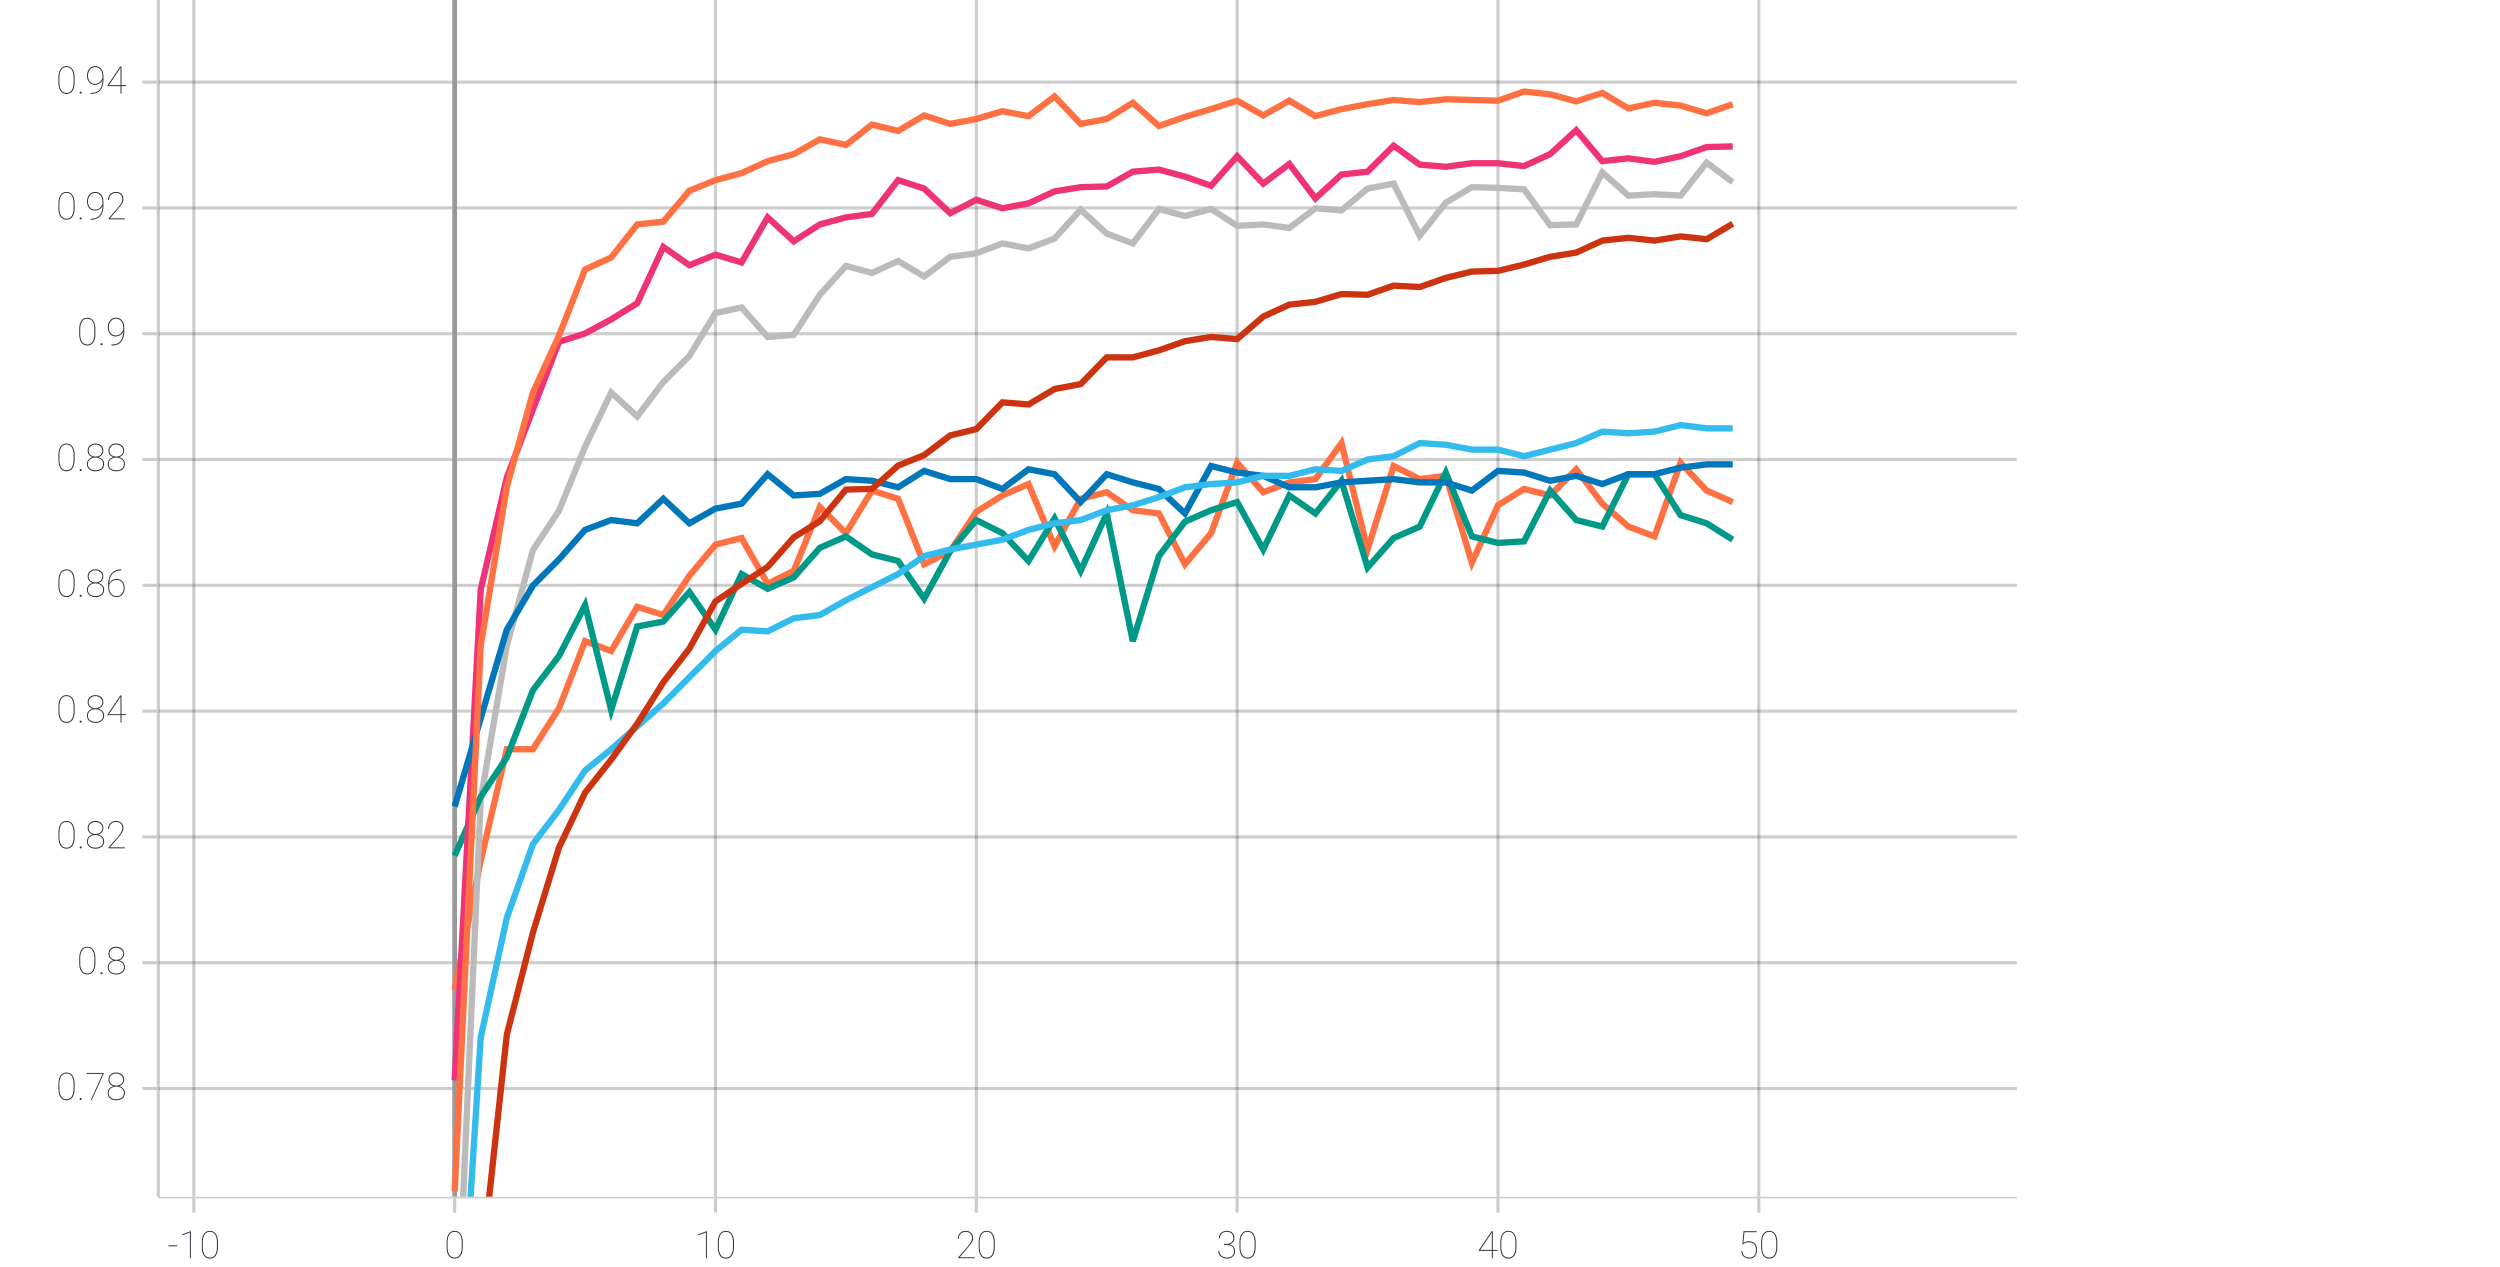
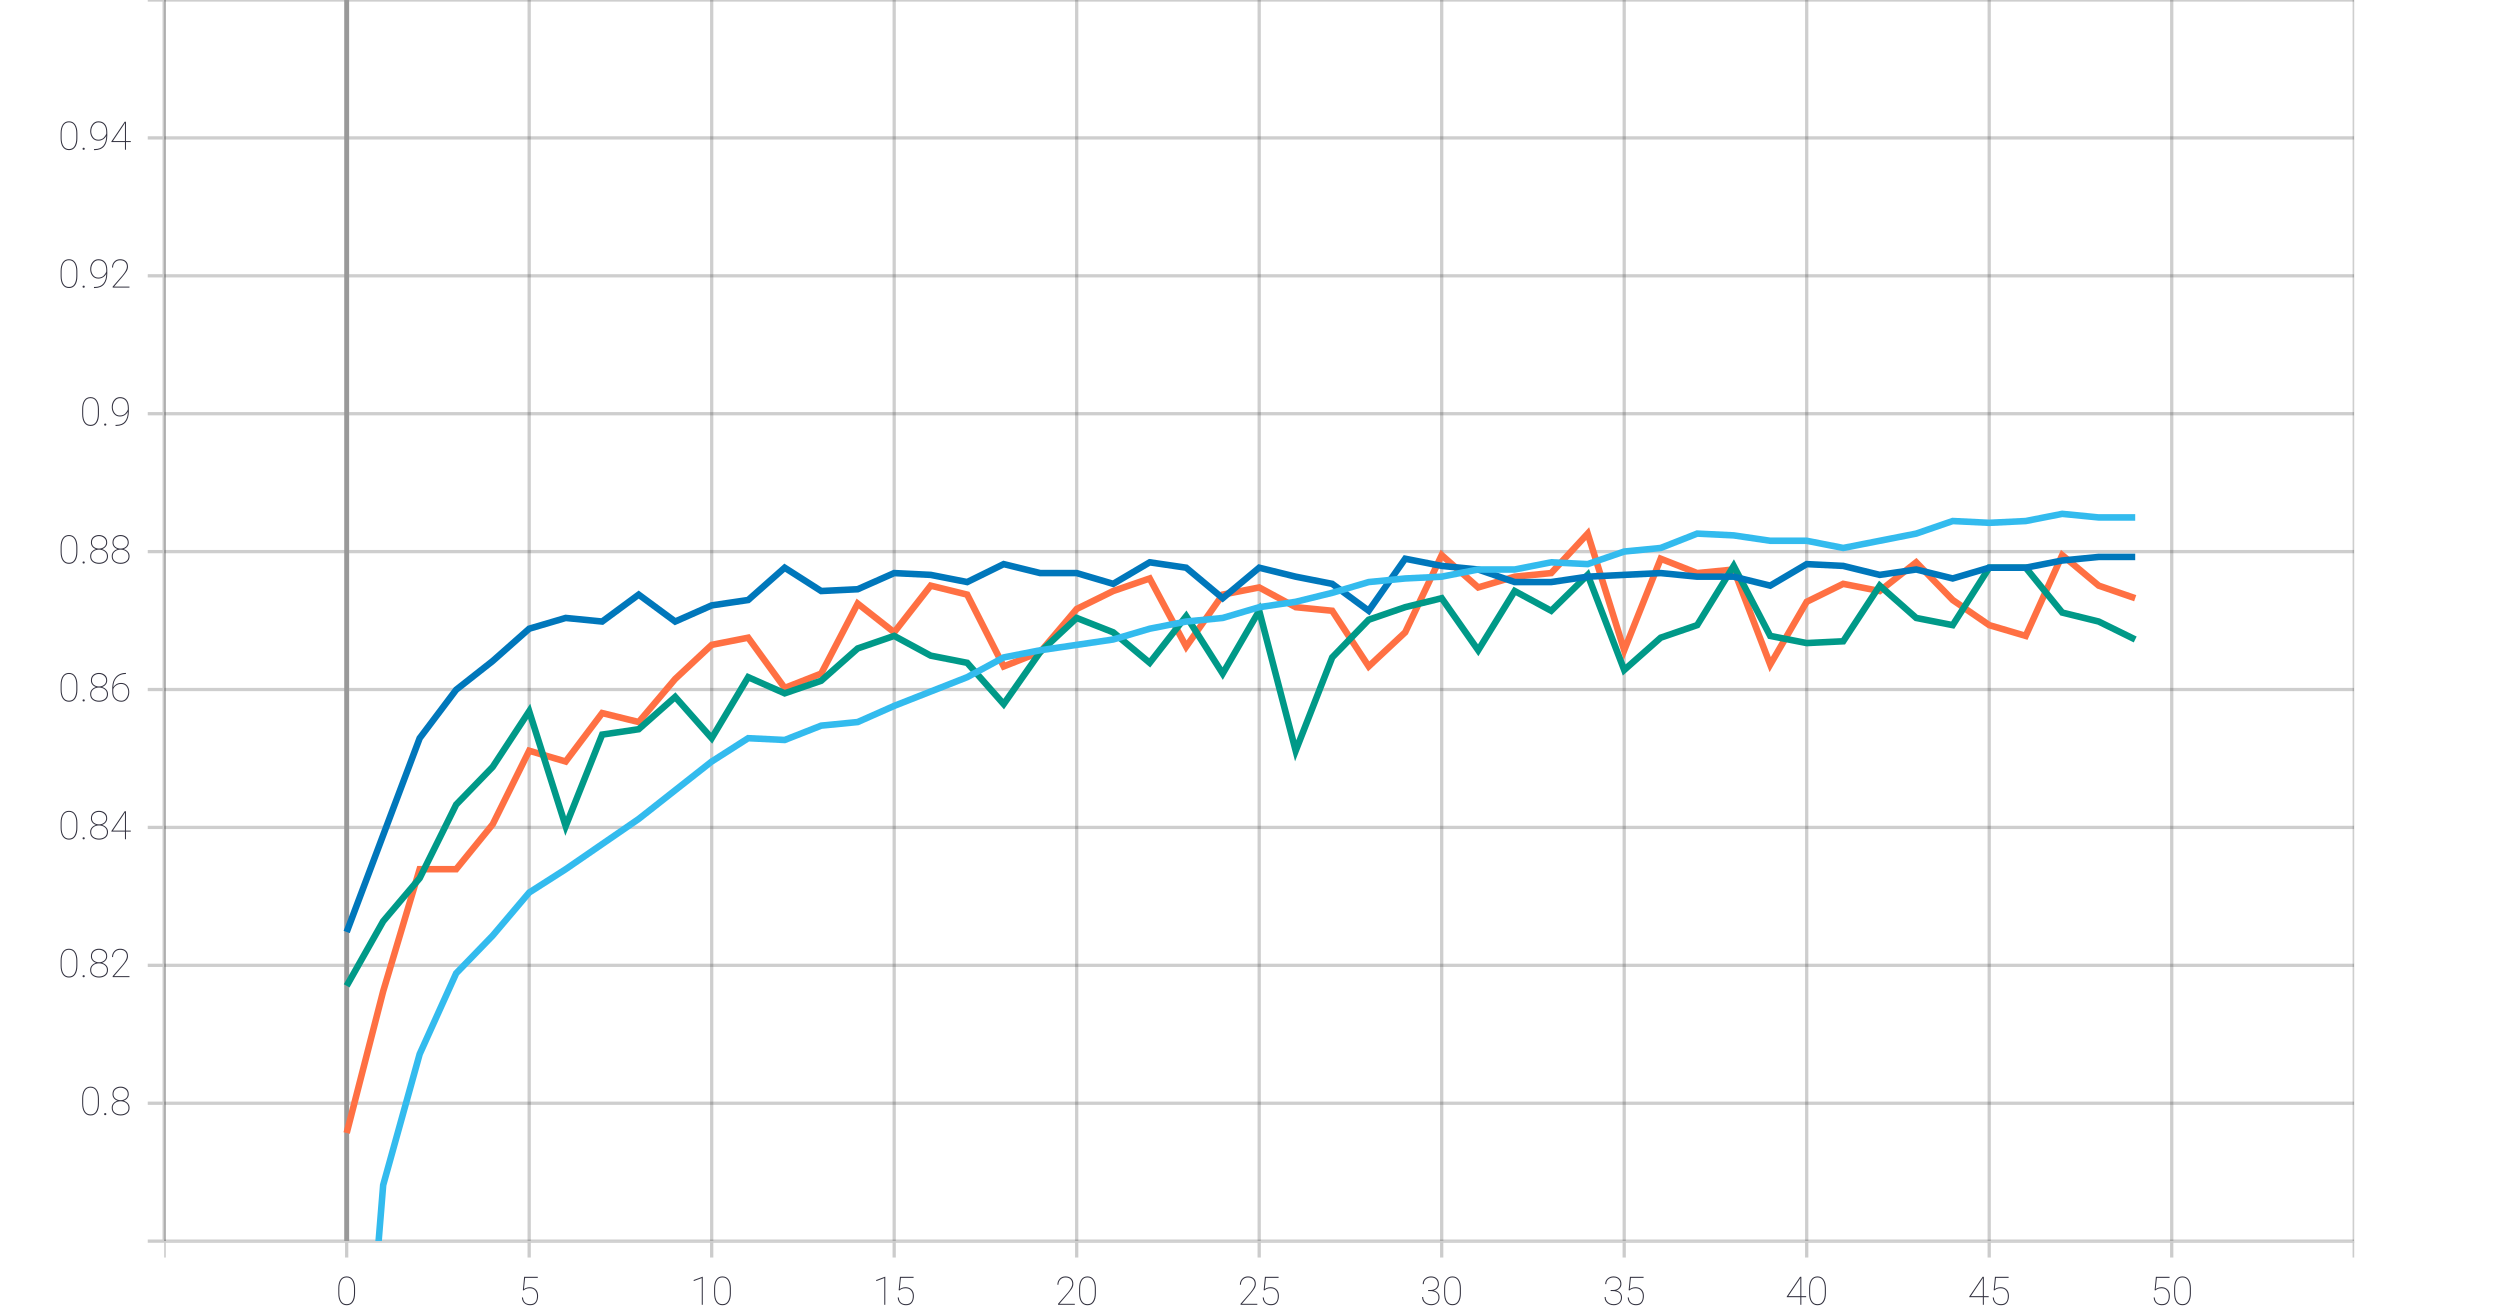
- <svg xmlns="http://www.w3.org/2000/svg" viewBox="0 0 789.6 400">
+ <svg xmlns="http://www.w3.org/2000/svg" viewBox="0 0 761.4 400">
  <g>
    <g>
      <g>
        <g>
          <g>
-             <line x1="50" y1="343.8" x2="45" y2="343.8" style="visibility: inherit;" fill="rgb(0, 0, 0)" stroke="rgb(204, 204, 204)" stroke-width="1px" />
-             <line x1="50" y1="304.067" x2="45" y2="304.067" style="visibility: inherit;" fill="rgb(0, 0, 0)" stroke="rgb(204, 204, 204)" stroke-width="1px" />
-             <line x1="50" y1="264.335" x2="45" y2="264.335" style="visibility: inherit;" fill="rgb(0, 0, 0)" stroke="rgb(204, 204, 204)" stroke-width="1px" />
-             <line x1="50" y1="224.603" x2="45" y2="224.603" style="visibility: inherit;" fill="rgb(0, 0, 0)" stroke="rgb(204, 204, 204)" stroke-width="1px" />
-             <line x1="50" y1="184.87" x2="45" y2="184.87" style="visibility: inherit;" fill="rgb(0, 0, 0)" stroke="rgb(204, 204, 204)" stroke-width="1px" />
-             <line x1="50" y1="145.138" x2="45" y2="145.138" style="visibility: inherit;" fill="rgb(0, 0, 0)" stroke="rgb(204, 204, 204)" stroke-width="1px" />
-             <line x1="50" y1="105.405" x2="45" y2="105.405" style="visibility: inherit;" fill="rgb(0, 0, 0)" stroke="rgb(204, 204, 204)" stroke-width="1px" />
-             <line x1="50" y1="65.673" x2="45" y2="65.673" style="visibility: inherit;" fill="rgb(0, 0, 0)" stroke="rgb(204, 204, 204)" stroke-width="1px" />
-             <line x1="50" y1="25.941" x2="45" y2="25.941" style="visibility: inherit;" fill="rgb(0, 0, 0)" stroke="rgb(204, 204, 204)" stroke-width="1px" />
+             <line x1="50" y1="378" x2="45" y2="378" style="visibility: inherit;" fill="rgb(0, 0, 0)" stroke="rgb(204, 204, 204)" stroke-width="1px" />
+             <line x1="50" y1="336" x2="45" y2="336" style="visibility: inherit;" fill="rgb(0, 0, 0)" stroke="rgb(204, 204, 204)" stroke-width="1px" />
+             <line x1="50" y1="294" x2="45" y2="294" style="visibility: inherit;" fill="rgb(0, 0, 0)" stroke="rgb(204, 204, 204)" stroke-width="1px" />
+             <line x1="50" y1="252" x2="45" y2="252" style="visibility: inherit;" fill="rgb(0, 0, 0)" stroke="rgb(204, 204, 204)" stroke-width="1px" />
+             <line x1="50" y1="210" x2="45" y2="210" style="visibility: inherit;" fill="rgb(0, 0, 0)" stroke="rgb(204, 204, 204)" stroke-width="1px" />
+             <line x1="50" y1="168" x2="45" y2="168" style="visibility: inherit;" fill="rgb(0, 0, 0)" stroke="rgb(204, 204, 204)" stroke-width="1px" />
+             <line x1="50" y1="126" x2="45" y2="126" style="visibility: inherit;" fill="rgb(0, 0, 0)" stroke="rgb(204, 204, 204)" stroke-width="1px" />
+             <line x1="50" y1="84" x2="45" y2="84" style="visibility: inherit;" fill="rgb(0, 0, 0)" stroke="rgb(204, 204, 204)" stroke-width="1px" />
+             <line x1="50" y1="42" x2="45" y2="42" style="visibility: inherit;" fill="rgb(0, 0, 0)" stroke="rgb(204, 204, 204)" stroke-width="1px" />
+             <line x1="50" y1="0" x2="45" y2="0" style="visibility: inherit;" fill="rgb(0, 0, 0)" stroke="rgb(204, 204, 204)" stroke-width="1px" />
          </g>
          <g transform="translate(40, 0)">
-             <text x="0" y="343.8" dx="0em" dy="0.3em" style="text-anchor: end; visibility: inherit; font-family: Roboto, sans-serif; font-size: 12px; font-weight: 200;" fill="rgb(50, 49, 63)" stroke="none" stroke-width="1px">0.78</text>
-             <text x="0" y="304.067" dx="0em" dy="0.3em" style="text-anchor: end; visibility: inherit; font-family: Roboto, sans-serif; font-size: 12px; font-weight: 200;" fill="rgb(50, 49, 63)" stroke="none" stroke-width="1px">0.8</text>
-             <text x="0" y="264.335" dx="0em" dy="0.3em" style="text-anchor: end; visibility: inherit; font-family: Roboto, sans-serif; font-size: 12px; font-weight: 200;" fill="rgb(50, 49, 63)" stroke="none" stroke-width="1px">0.82</text>
-             <text x="0" y="224.603" dx="0em" dy="0.3em" style="text-anchor: end; visibility: inherit; font-family: Roboto, sans-serif; font-size: 12px; font-weight: 200;" fill="rgb(50, 49, 63)" stroke="none" stroke-width="1px">0.84</text>
-             <text x="0" y="184.87" dx="0em" dy="0.3em" style="text-anchor: end; visibility: inherit; font-family: Roboto, sans-serif; font-size: 12px; font-weight: 200;" fill="rgb(50, 49, 63)" stroke="none" stroke-width="1px">0.86</text>
-             <text x="0" y="145.138" dx="0em" dy="0.3em" style="text-anchor: end; visibility: inherit; font-family: Roboto, sans-serif; font-size: 12px; font-weight: 200;" fill="rgb(50, 49, 63)" stroke="none" stroke-width="1px">0.88</text>
-             <text x="0" y="105.405" dx="0em" dy="0.3em" style="text-anchor: end; visibility: inherit; font-family: Roboto, sans-serif; font-size: 12px; font-weight: 200;" fill="rgb(50, 49, 63)" stroke="none" stroke-width="1px">0.9</text>
-             <text x="0" y="65.673" dx="0em" dy="0.3em" style="text-anchor: end; visibility: inherit; font-family: Roboto, sans-serif; font-size: 12px; font-weight: 200;" fill="rgb(50, 49, 63)" stroke="none" stroke-width="1px">0.92</text>
-             <text x="0" y="25.941" dx="0em" dy="0.3em" style="text-anchor: end; visibility: inherit; font-family: Roboto, sans-serif; font-size: 12px; font-weight: 200;" fill="rgb(50, 49, 63)" stroke="none" stroke-width="1px">0.94</text>
+             <text x="0" y="378" dx="0em" dy="0.3em" style="text-anchor: end; visibility: hidden; font-family: Roboto, sans-serif; font-size: 12px; font-weight: 200;" fill="rgb(50, 49, 63)" stroke="none" stroke-width="1px">0.78</text>
+             <text x="0" y="336" dx="0em" dy="0.3em" style="text-anchor: end; visibility: inherit; font-family: Roboto, sans-serif; font-size: 12px; font-weight: 200;" fill="rgb(50, 49, 63)" stroke="none" stroke-width="1px">0.8</text>
+             <text x="0" y="294" dx="0em" dy="0.3em" style="text-anchor: end; visibility: inherit; font-family: Roboto, sans-serif; font-size: 12px; font-weight: 200;" fill="rgb(50, 49, 63)" stroke="none" stroke-width="1px">0.82</text>
+             <text x="0" y="252" dx="0em" dy="0.3em" style="text-anchor: end; visibility: inherit; font-family: Roboto, sans-serif; font-size: 12px; font-weight: 200;" fill="rgb(50, 49, 63)" stroke="none" stroke-width="1px">0.84</text>
+             <text x="0" y="210" dx="0em" dy="0.3em" style="text-anchor: end; visibility: inherit; font-family: Roboto, sans-serif; font-size: 12px; font-weight: 200;" fill="rgb(50, 49, 63)" stroke="none" stroke-width="1px">0.86</text>
+             <text x="0" y="168" dx="0em" dy="0.3em" style="text-anchor: end; visibility: inherit; font-family: Roboto, sans-serif; font-size: 12px; font-weight: 200;" fill="rgb(50, 49, 63)" stroke="none" stroke-width="1px">0.88</text>
+             <text x="0" y="126" dx="0em" dy="0.3em" style="text-anchor: end; visibility: inherit; font-family: Roboto, sans-serif; font-size: 12px; font-weight: 200;" fill="rgb(50, 49, 63)" stroke="none" stroke-width="1px">0.9</text>
+             <text x="0" y="84" dx="0em" dy="0.3em" style="text-anchor: end; visibility: inherit; font-family: Roboto, sans-serif; font-size: 12px; font-weight: 200;" fill="rgb(50, 49, 63)" stroke="none" stroke-width="1px">0.92</text>
+             <text x="0" y="42" dx="0em" dy="0.3em" style="text-anchor: end; visibility: inherit; font-family: Roboto, sans-serif; font-size: 12px; font-weight: 200;" fill="rgb(50, 49, 63)" stroke="none" stroke-width="1px">0.94</text>
+             <text x="0" y="0" dx="0em" dy="0.3em" style="text-anchor: end; visibility: hidden; font-family: Roboto, sans-serif; font-size: 12px; font-weight: 200;" fill="rgb(50, 49, 63)" stroke="none" stroke-width="1px">0.96</text>
          </g>
          <line x1="50" y1="0" x2="50" y2="378" fill="rgb(0, 0, 0)" stroke="rgb(204, 204, 204)" stroke-width="1px" />
        </g>
      </g>
      <g transform="translate(50, 0)" clip-path="url(#clip_0)">
        <clipPath id="clip_0">
-           <rect width="587" height="378" />
+           <rect width="667" height="378" />
        </clipPath>
        <g>
          <g>
            <g>
-               <line x1="11.221" y1="0" x2="11.221" y2="378" fill="rgb(0, 0, 0)" stroke="rgb(60, 60, 60)" stroke-width="1px" opacity="0.25" />
-               <line x1="93.601" y1="0" x2="93.601" y2="378" fill="rgb(0, 0, 0)" stroke="rgb(60, 60, 60)" stroke-width="1px" opacity="0.25" />
-               <line x1="175.981" y1="0" x2="175.981" y2="378" fill="rgb(0, 0, 0)" stroke="rgb(60, 60, 60)" stroke-width="1px" opacity="0.25" />
-               <line x1="258.361" y1="0" x2="258.361" y2="378" fill="rgb(0, 0, 0)" stroke="rgb(60, 60, 60)" stroke-width="1px" opacity="0.25" />
-               <line x1="340.741" y1="0" x2="340.741" y2="378" fill="rgb(0, 0, 0)" stroke="rgb(60, 60, 60)" stroke-width="1px" opacity="0.25" />
-               <line x1="423.12" y1="0" x2="423.12" y2="378" fill="rgb(0, 0, 0)" stroke="rgb(60, 60, 60)" stroke-width="1px" opacity="0.25" />
-               <line x1="505.5" y1="0" x2="505.5" y2="378" fill="rgb(0, 0, 0)" stroke="rgb(60, 60, 60)" stroke-width="1px" opacity="0.25" />
+               <line x1="0" y1="0" x2="0" y2="378" fill="rgb(0, 0, 0)" stroke="rgb(60, 60, 60)" stroke-width="1px" opacity="0.25" />
+               <line x1="55.583" y1="0" x2="55.583" y2="378" fill="rgb(0, 0, 0)" stroke="rgb(60, 60, 60)" stroke-width="1px" opacity="0.25" />
+               <line x1="111.167" y1="0" x2="111.167" y2="378" fill="rgb(0, 0, 0)" stroke="rgb(60, 60, 60)" stroke-width="1px" opacity="0.25" />
+               <line x1="166.75" y1="0" x2="166.75" y2="378" fill="rgb(0, 0, 0)" stroke="rgb(60, 60, 60)" stroke-width="1px" opacity="0.25" />
+               <line x1="222.333" y1="0" x2="222.333" y2="378" fill="rgb(0, 0, 0)" stroke="rgb(60, 60, 60)" stroke-width="1px" opacity="0.25" />
+               <line x1="277.917" y1="0" x2="277.917" y2="378" fill="rgb(0, 0, 0)" stroke="rgb(60, 60, 60)" stroke-width="1px" opacity="0.25" />
+               <line x1="333.5" y1="0" x2="333.5" y2="378" fill="rgb(0, 0, 0)" stroke="rgb(60, 60, 60)" stroke-width="1px" opacity="0.25" />
+               <line x1="389.083" y1="0" x2="389.083" y2="378" fill="rgb(0, 0, 0)" stroke="rgb(60, 60, 60)" stroke-width="1px" opacity="0.25" />
+               <line x1="444.667" y1="0" x2="444.667" y2="378" fill="rgb(0, 0, 0)" stroke="rgb(60, 60, 60)" stroke-width="1px" opacity="0.25" />
+               <line x1="500.25" y1="0" x2="500.25" y2="378" fill="rgb(0, 0, 0)" stroke="rgb(60, 60, 60)" stroke-width="1px" opacity="0.25" />
+               <line x1="555.833" y1="0" x2="555.833" y2="378" fill="rgb(0, 0, 0)" stroke="rgb(60, 60, 60)" stroke-width="1px" opacity="0.25" />
+               <line x1="611.417" y1="0" x2="611.417" y2="378" fill="rgb(0, 0, 0)" stroke="rgb(60, 60, 60)" stroke-width="1px" opacity="0.25" />
+               <line x1="667" y1="0" x2="667" y2="378" fill="rgb(0, 0, 0)" stroke="rgb(60, 60, 60)" stroke-width="1px" opacity="0.25" />
            </g>
            <g>
-               <line x1="0" y1="343.8" x2="587.8" y2="343.8" fill="rgb(0, 0, 0)" stroke="rgb(60, 60, 60)" stroke-width="1px" opacity="0.25" />
-               <line x1="0" y1="304.067" x2="587.8" y2="304.067" fill="rgb(0, 0, 0)" stroke="rgb(60, 60, 60)" stroke-width="1px" opacity="0.25" />
-               <line x1="0" y1="264.335" x2="587.8" y2="264.335" fill="rgb(0, 0, 0)" stroke="rgb(60, 60, 60)" stroke-width="1px" opacity="0.25" />
-               <line x1="0" y1="224.603" x2="587.8" y2="224.603" fill="rgb(0, 0, 0)" stroke="rgb(60, 60, 60)" stroke-width="1px" opacity="0.25" />
-               <line x1="0" y1="184.87" x2="587.8" y2="184.87" fill="rgb(0, 0, 0)" stroke="rgb(60, 60, 60)" stroke-width="1px" opacity="0.25" />
-               <line x1="0" y1="145.138" x2="587.8" y2="145.138" fill="rgb(0, 0, 0)" stroke="rgb(60, 60, 60)" stroke-width="1px" opacity="0.25" />
-               <line x1="0" y1="105.405" x2="587.8" y2="105.405" fill="rgb(0, 0, 0)" stroke="rgb(60, 60, 60)" stroke-width="1px" opacity="0.25" />
-               <line x1="0" y1="65.673" x2="587.8" y2="65.673" fill="rgb(0, 0, 0)" stroke="rgb(60, 60, 60)" stroke-width="1px" opacity="0.25" />
-               <line x1="0" y1="25.941" x2="587.8" y2="25.941" fill="rgb(0, 0, 0)" stroke="rgb(60, 60, 60)" stroke-width="1px" opacity="0.25" />
+               <line x1="0" y1="378" x2="667" y2="378" fill="rgb(0, 0, 0)" stroke="rgb(60, 60, 60)" stroke-width="1px" opacity="0.25" />
+               <line x1="0" y1="336" x2="667" y2="336" fill="rgb(0, 0, 0)" stroke="rgb(60, 60, 60)" stroke-width="1px" opacity="0.25" />
+               <line x1="0" y1="294" x2="667" y2="294" fill="rgb(0, 0, 0)" stroke="rgb(60, 60, 60)" stroke-width="1px" opacity="0.25" />
+               <line x1="0" y1="252" x2="667" y2="252" fill="rgb(0, 0, 0)" stroke="rgb(60, 60, 60)" stroke-width="1px" opacity="0.25" />
+               <line x1="0" y1="210" x2="667" y2="210" fill="rgb(0, 0, 0)" stroke="rgb(60, 60, 60)" stroke-width="1px" opacity="0.25" />
+               <line x1="0" y1="168" x2="667" y2="168" fill="rgb(0, 0, 0)" stroke="rgb(60, 60, 60)" stroke-width="1px" opacity="0.25" />
+               <line x1="0" y1="126" x2="667" y2="126" fill="rgb(0, 0, 0)" stroke="rgb(60, 60, 60)" stroke-width="1px" opacity="0.25" />
+               <line x1="0" y1="84" x2="667" y2="84" fill="rgb(0, 0, 0)" stroke="rgb(60, 60, 60)" stroke-width="1px" opacity="0.25" />
+               <line x1="0" y1="42" x2="667" y2="42" fill="rgb(0, 0, 0)" stroke="rgb(60, 60, 60)" stroke-width="1px" opacity="0.25" />
+               <line x1="0" y1="0" x2="667" y2="0" fill="rgb(0, 0, 0)" stroke="rgb(60, 60, 60)" stroke-width="1px" opacity="0.25" />
            </g>
          </g>
        </g>
        <g>
          <g>
-             <line x1="0" y1="1893.361" x2="587.8" y2="1893.361" fill="rgb(0, 0, 0)" stroke="rgb(153, 153, 153)" stroke-width="1.5px" />
+             <line x1="0" y1="2016" x2="667" y2="2016" fill="rgb(0, 0, 0)" stroke="rgb(153, 153, 153)" stroke-width="1.5px" />
          </g>
        </g>
        <g>
          <g>
-             <line x1="93.601" y1="0" x2="93.601" y2="378" fill="rgb(0, 0, 0)" stroke="rgb(153, 153, 153)" stroke-width="1.5px" />
+             <line x1="55.583" y1="0" x2="55.583" y2="378" fill="rgb(0, 0, 0)" stroke="rgb(153, 153, 153)" stroke-width="1.5px" />
          </g>
        </g>
        <g>
          <g>
            <g>
              <g>
                <g>
-                   <path stroke="rgb(255, 112, 67)" stroke-width="2px" d="M93.601,312.651L101.839,271.801L110.077,236.64L118.315,236.64L126.553,223.713L134.791,202.513L143.029,205.615L151.267,191.654L159.505,194.24L167.743,181.83L175.981,172.005L184.219,169.937L192.457,184.415L200.695,180.278L208.933,160.112L217.171,168.386L225.409,154.942L233.647,157.527L241.885,178.21L250.123,174.074L258.361,161.664L266.599,156.493L274.837,152.873L283.075,172.522L291.313,157.527L299.551,155.459L307.789,161.147L316.027,162.181L324.265,178.21L332.503,168.386L340.741,146.151L348.979,155.459L357.217,152.356L365.455,151.322L373.692,139.946L381.93,173.556L390.168,147.185L398.406,151.322L406.644,150.288L414.882,177.693L423.12,159.595L431.358,154.425L439.596,156.493L447.834,148.22L456.072,159.078L464.31,166.317L472.548,169.42L480.786,146.151L489.024,154.942L497.262,158.561" style="fill: none;" fill="none" />
+                   <path stroke="rgb(255, 112, 67)" stroke-width="2px" d="M55.583,345.073L66.7,301.893L77.817,264.725L88.933,264.725L100.05,251.06L111.167,228.65L122.283,231.929L133.4,217.171L144.517,219.904L155.633,206.786L166.75,196.401L177.867,194.214L188.983,209.519L200.1,205.146L211.217,183.829L222.333,192.575L233.45,178.363L244.567,181.096L255.683,202.96L266.8,198.587L277.917,185.469L289.033,180.003L300.15,176.177L311.267,196.947L322.383,181.096L333.5,178.91L344.617,184.922L355.733,186.016L366.85,202.96L377.967,192.575L389.083,169.071L400.2,178.91L411.317,175.63L422.433,174.537L433.55,162.512L444.667,198.041L455.783,170.164L466.9,174.537L478.017,173.444L489.133,202.413L500.25,183.283L511.367,177.817L522.483,180.003L533.6,171.258L544.717,182.736L555.833,190.388L566.95,193.668L578.067,169.071L589.183,178.363L600.3,182.19" style="fill: none;" fill="none" />
                </g>
                <g>
-                   <path stroke="rgb(187, 187, 187)" stroke-width="2px" d="M93.601,438.493L101.839,252.58L110.077,203.937L118.315,173.729L126.553,161.29L134.791,141.077L143.029,123.974L151.267,131.526L159.505,120.643L167.743,112.424L175.981,98.875L184.219,97.098L192.457,106.427L200.695,105.761L208.933,93.1L217.171,83.993L225.409,86.215L233.647,82.438L241.885,87.325L250.123,81.106L258.361,79.995L266.599,76.886L274.837,78.44L283.075,75.331L291.313,66.224L299.551,73.776L307.789,76.886L316.027,66.002L324.265,68.223L332.503,66.002L340.741,71.333L348.979,70.888L357.217,71.999L365.455,65.78L373.692,66.446L381.93,59.56L390.168,58.006L398.406,74.442L406.644,64.003L414.882,59.116L423.12,59.338L431.358,59.783L439.596,71.111L447.834,70.888L456.072,54.452L464.31,61.782L472.548,61.337L480.786,61.782L489.024,51.342L497.262,57.561" style="fill: none;" fill="none" />
+                   <path stroke="rgb(0, 153, 136)" stroke-width="2px" d="M55.583,300.253L66.7,280.576L77.817,267.458L88.933,245.047L100.05,233.569L111.167,216.625L122.283,251.606L133.4,223.73L144.517,222.091L155.633,212.252L166.75,224.824L177.867,206.239L188.983,211.159L200.1,207.333L211.217,197.494L222.333,193.668L233.45,199.68L244.567,201.867L255.683,214.438L266.8,198.587L277.917,188.202L289.033,192.575L300.15,201.867L311.267,187.655L322.383,205.146L333.5,186.016L344.617,228.65L355.733,200.227L366.85,188.749L377.967,184.922L389.083,182.19L400.2,198.041L411.317,180.003L422.433,186.016L433.55,175.084L444.667,204.053L455.783,194.214L466.9,190.388L478.017,172.351L489.133,193.668L500.25,195.854L511.367,195.308L522.483,178.363L533.6,188.202L544.717,190.388L555.833,172.897L566.95,172.897L578.067,186.562L589.183,189.295L600.3,194.761" style="fill: none;" fill="none" />
                </g>
                <g>
-                   <path stroke="rgb(0, 153, 136)" stroke-width="2px" d="M93.601,270.25L101.839,251.635L110.077,239.225L118.315,218.025L126.553,207.167L134.791,191.137L143.029,224.23L151.267,197.859L159.505,196.308L167.743,187L175.981,198.893L184.219,181.313L192.457,185.966L200.695,182.347L208.933,173.039L217.171,169.42L225.409,175.108L233.647,177.176L241.885,189.069L250.123,174.074L258.361,164.249L266.599,168.386L274.837,177.176L283.075,163.732L291.313,180.278L299.551,162.181L307.789,202.513L316.027,175.625L324.265,164.766L332.503,161.147L340.741,158.561L348.979,173.556L357.217,156.493L365.455,162.181L373.692,151.839L381.93,179.244L390.168,169.937L398.406,166.317L406.644,149.254L414.882,169.42L423.12,171.488L431.358,170.971L439.596,154.942L447.834,164.249L456.072,166.317L464.31,149.771L472.548,149.771L480.786,162.698L489.024,165.283L497.262,170.454" style="fill: none;" fill="none" />
+                   <path stroke="rgb(0, 119, 187)" stroke-width="2px" d="M55.583,283.855L66.7,254.339L77.817,224.824L88.933,210.066L100.05,201.32L111.167,191.481L122.283,188.202L133.4,189.295L144.517,181.096L155.633,189.295L166.75,184.376L177.867,182.736L188.983,172.897L200.1,180.003L211.217,179.457L222.333,174.537L233.45,175.084L244.567,177.27L255.683,171.804L266.8,174.537L277.917,174.537L289.033,177.817L300.15,171.258L311.267,172.897L322.383,182.19L333.5,172.897L344.617,175.63L355.733,177.817L366.85,186.016L377.967,170.164L389.083,172.351L400.2,173.444L411.317,177.27L422.433,177.27L433.55,175.63L444.667,175.084L455.783,174.537L466.9,175.63L478.017,175.63L489.133,178.363L500.25,171.804L511.367,172.351L522.483,175.084L533.6,173.444L544.717,176.177L555.833,172.897L566.95,172.897L578.067,170.711L589.183,169.618L600.3,169.618" style="fill: none;" fill="none" />
                </g>
                <g>
-                   <path stroke="rgb(238, 51, 119)" stroke-width="2px" d="M93.601,341.205L101.839,186.167L110.077,150.851L118.315,129.305L126.553,107.982L134.791,105.317L143.029,100.874L151.267,95.766L159.505,77.996L167.743,83.771L175.981,80.439L184.219,82.883L192.457,68.667L200.695,76.219L208.933,70.888L217.171,68.667L225.409,67.557L233.647,56.895L241.885,59.56L250.123,67.334L258.361,63.114L266.599,65.78L274.837,64.225L283.075,60.449L291.313,59.116L299.551,58.894L307.789,54.23L316.027,53.563L324.265,55.784L332.503,58.672L340.741,49.343L348.979,58.006L357.217,51.786L365.455,62.67L373.692,55.118L381.93,54.23L390.168,46.011L398.406,52.008L406.644,52.675L414.882,51.564L423.12,51.564L431.358,52.453L439.596,48.677L447.834,41.125L456.072,50.898L464.31,50.009L472.548,51.12L480.786,49.343L489.024,46.455L497.262,46.233" style="fill: none;" fill="none" />
-                 </g>
-                 <g>
-                   <path stroke="rgb(0, 119, 187)" stroke-width="2px" d="M93.601,254.738L101.839,226.816L110.077,198.893L118.315,184.932L126.553,176.659L134.791,167.351L143.029,164.249L151.267,165.283L159.505,157.527L167.743,165.283L175.981,160.629L184.219,159.078L192.457,149.771L200.695,156.493L208.933,155.976L217.171,151.322L225.409,151.839L233.647,153.908L241.885,148.737L250.123,151.322L258.361,151.322L266.599,154.425L274.837,148.22L283.075,149.771L291.313,158.561L299.551,149.771L307.789,152.356L316.027,154.425L324.265,162.181L332.503,147.185L340.741,149.254L348.979,150.288L357.217,153.908L365.455,153.908L373.692,152.356L381.93,151.839L390.168,151.322L398.406,152.356L406.644,152.356L414.882,154.942L423.12,148.737L431.358,149.254L439.596,151.839L447.834,150.288L456.072,152.873L464.31,149.771L472.548,149.771L480.786,147.702L489.024,146.668L497.262,146.668" style="fill: none;" fill="none" />
-                 </g>
-                 <g>
-                   <path stroke="rgb(255, 112, 67)" stroke-width="2px" d="M93.601,376.3L101.839,203.937L110.077,153.738L118.315,123.974L126.553,105.983L134.791,85.104L143.029,81.328L151.267,70.888L159.505,70L167.743,60.227L175.981,56.895L184.219,54.674L192.457,50.898L200.695,48.677L208.933,44.012L217.171,45.789L225.409,39.348L233.647,41.347L241.885,36.46L250.123,39.126L258.361,37.571L266.599,35.127L274.837,36.682L283.075,30.463L291.313,39.126L299.551,37.571L307.789,32.462L316.027,39.792L324.265,36.904L332.503,34.461L340.741,31.796L348.979,36.46L357.217,31.796L365.455,36.682L373.692,34.461L381.93,32.906L390.168,31.574L398.406,32.24L406.644,31.352L414.882,31.574L423.12,31.796L431.358,28.908L439.596,29.797L447.834,32.018L456.072,29.352L464.31,34.239L472.548,32.462L480.786,33.351L489.024,35.794L497.262,32.906" style="fill: none;" fill="none" />
-                 </g>
-                 <g>
-                   <path stroke="rgb(51, 187, 238)" stroke-width="2px" d="M93.601,456.916L101.839,327.646L110.077,289.899L118.315,266.631L126.553,255.772L134.791,243.362L143.029,236.64L151.267,229.401L159.505,222.162L167.743,213.889L175.981,205.615L184.219,198.893L192.457,199.41L200.695,195.274L208.933,194.24L217.171,189.586L225.409,185.449L233.647,181.313L241.885,175.625L250.123,173.556L258.361,172.005L266.599,170.454L274.837,167.351L283.075,165.283L291.313,164.249L299.551,161.147L307.789,159.595L316.027,157.01L324.265,153.908L332.503,152.873L340.741,152.356L348.979,150.288L357.217,150.288L365.455,148.22L373.692,148.737L381.93,145.117L390.168,144.083L398.406,139.946L406.644,140.463L414.882,142.015L423.12,142.015L431.358,144.083L439.596,142.015L447.834,139.946L456.072,136.327L464.31,136.844L472.548,136.327L480.786,134.259L489.024,135.293L497.262,135.293" style="fill: none;" fill="none" />
-                 </g>
-                 <g>
-                   <path stroke="rgb(204, 51, 17)" stroke-width="2px" d="M101.839,402.51L110.077,326.768L118.315,294.561L126.553,267.684L134.791,250.359L143.029,239.92L151.267,228.592L159.505,215.487L167.743,204.825L175.981,189.943L184.219,184.39L192.457,179.06L200.695,169.731L208.933,164.622L217.171,154.627L225.409,154.405L233.647,147.075L241.885,143.743L250.123,137.524L258.361,135.525L266.599,127.084L274.837,127.75L283.075,122.864L291.313,121.309L299.551,112.869L307.789,112.869L316.027,110.647L324.265,107.76L332.503,106.427L340.741,107.094L348.979,99.986L357.217,96.21L365.455,95.321L373.692,92.878L381.93,93.1L390.168,90.213L398.406,90.657L406.644,87.769L414.882,85.77L423.12,85.548L431.358,83.549L439.596,81.106L447.834,79.773L456.072,75.997L464.31,75.109L472.548,75.997L480.786,74.664L489.024,75.553L497.262,70.666" style="fill: none;" fill="none" />
+                   <path stroke="rgb(51, 187, 238)" stroke-width="2px" d="M55.583,497.572L66.7,360.925L77.817,321.023L88.933,296.427L100.05,284.948L111.167,271.83L122.283,264.725L133.4,257.072L144.517,249.42L155.633,240.675L166.75,231.929L177.867,224.824L188.983,225.37L200.1,220.997L211.217,219.904L222.333,214.985L233.45,210.612L244.567,206.239L255.683,200.227L266.8,198.041L277.917,196.401L289.033,194.761L300.15,191.481L311.267,189.295L322.383,188.202L333.5,184.922L344.617,183.283L355.733,180.55L366.85,177.27L377.967,176.177L389.083,175.63L400.2,173.444L411.317,173.444L422.433,171.258L433.55,171.804L444.667,167.978L455.783,166.885L466.9,162.512L478.017,163.059L489.133,164.699L500.25,164.699L511.367,166.885L522.483,164.699L533.6,162.512L544.717,158.686L555.833,159.233L566.95,158.686L578.067,156.5L589.183,157.593L600.3,157.593" style="fill: none;" fill="none" />
                </g>
              </g>
            </g>
          </g>
        </g>
      </g>
      <g transform="translate(50, 378)" clip-path="url(#clip_1)">
        <clipPath id="clip_1">
-           <rect width="587" height="22" />
+           <rect width="667" height="22" />
        </clipPath>
        <g>
          <g>
-             <line x1="11.221" y1="0" x2="11.221" y2="5" style="visibility: inherit;" fill="rgb(0, 0, 0)" stroke="rgb(204, 204, 204)" stroke-width="1px" />
-             <line x1="93.601" y1="0" x2="93.601" y2="5" style="visibility: inherit;" fill="rgb(0, 0, 0)" stroke="rgb(204, 204, 204)" stroke-width="1px" />
-             <line x1="175.981" y1="0" x2="175.981" y2="5" style="visibility: inherit;" fill="rgb(0, 0, 0)" stroke="rgb(204, 204, 204)" stroke-width="1px" />
-             <line x1="258.361" y1="0" x2="258.361" y2="5" style="visibility: inherit;" fill="rgb(0, 0, 0)" stroke="rgb(204, 204, 204)" stroke-width="1px" />
-             <line x1="340.741" y1="0" x2="340.741" y2="5" style="visibility: inherit;" fill="rgb(0, 0, 0)" stroke="rgb(204, 204, 204)" stroke-width="1px" />
-             <line x1="423.12" y1="0" x2="423.12" y2="5" style="visibility: inherit;" fill="rgb(0, 0, 0)" stroke="rgb(204, 204, 204)" stroke-width="1px" />
-             <line x1="505.5" y1="0" x2="505.5" y2="5" style="visibility: inherit;" fill="rgb(0, 0, 0)" stroke="rgb(204, 204, 204)" stroke-width="1px" />
+             <line x1="0" y1="0" x2="0" y2="5" style="visibility: inherit;" fill="rgb(0, 0, 0)" stroke="rgb(204, 204, 204)" stroke-width="1px" />
+             <line x1="55.583" y1="0" x2="55.583" y2="5" style="visibility: inherit;" fill="rgb(0, 0, 0)" stroke="rgb(204, 204, 204)" stroke-width="1px" />
+             <line x1="111.167" y1="0" x2="111.167" y2="5" style="visibility: inherit;" fill="rgb(0, 0, 0)" stroke="rgb(204, 204, 204)" stroke-width="1px" />
+             <line x1="166.75" y1="0" x2="166.75" y2="5" style="visibility: inherit;" fill="rgb(0, 0, 0)" stroke="rgb(204, 204, 204)" stroke-width="1px" />
+             <line x1="222.333" y1="0" x2="222.333" y2="5" style="visibility: inherit;" fill="rgb(0, 0, 0)" stroke="rgb(204, 204, 204)" stroke-width="1px" />
+             <line x1="277.917" y1="0" x2="277.917" y2="5" style="visibility: inherit;" fill="rgb(0, 0, 0)" stroke="rgb(204, 204, 204)" stroke-width="1px" />
+             <line x1="333.5" y1="0" x2="333.5" y2="5" style="visibility: inherit;" fill="rgb(0, 0, 0)" stroke="rgb(204, 204, 204)" stroke-width="1px" />
+             <line x1="389.083" y1="0" x2="389.083" y2="5" style="visibility: inherit;" fill="rgb(0, 0, 0)" stroke="rgb(204, 204, 204)" stroke-width="1px" />
+             <line x1="444.667" y1="0" x2="444.667" y2="5" style="visibility: inherit;" fill="rgb(0, 0, 0)" stroke="rgb(204, 204, 204)" stroke-width="1px" />
+             <line x1="500.25" y1="0" x2="500.25" y2="5" style="visibility: inherit;" fill="rgb(0, 0, 0)" stroke="rgb(204, 204, 204)" stroke-width="1px" />
+             <line x1="555.833" y1="0" x2="555.833" y2="5" style="visibility: inherit;" fill="rgb(0, 0, 0)" stroke="rgb(204, 204, 204)" stroke-width="1px" />
+             <line x1="611.417" y1="0" x2="611.417" y2="5" style="visibility: inherit;" fill="rgb(0, 0, 0)" stroke="rgb(204, 204, 204)" stroke-width="1px" />
+             <line x1="667" y1="0" x2="667" y2="5" style="visibility: inherit;" fill="rgb(0, 0, 0)" stroke="rgb(204, 204, 204)" stroke-width="1px" />
          </g>
          <g transform="translate(0, 8)">
-             <text x="11.221" y="0" dx="0em" dy="0.95em" style="text-anchor: middle; visibility: inherit; font-family: Roboto, sans-serif; font-size: 12px; font-weight: 200;" fill="rgb(50, 49, 63)" stroke="none" stroke-width="1px">-10</text>
-             <text x="93.601" y="0" dx="0em" dy="0.95em" style="text-anchor: middle; visibility: inherit; font-family: Roboto, sans-serif; font-size: 12px; font-weight: 200;" fill="rgb(50, 49, 63)" stroke="none" stroke-width="1px">0</text>
-             <text x="175.981" y="0" dx="0em" dy="0.95em" style="text-anchor: middle; visibility: inherit; font-family: Roboto, sans-serif; font-size: 12px; font-weight: 200;" fill="rgb(50, 49, 63)" stroke="none" stroke-width="1px">10</text>
-             <text x="258.361" y="0" dx="0em" dy="0.95em" style="text-anchor: middle; visibility: inherit; font-family: Roboto, sans-serif; font-size: 12px; font-weight: 200;" fill="rgb(50, 49, 63)" stroke="none" stroke-width="1px">20</text>
-             <text x="340.741" y="0" dx="0em" dy="0.95em" style="text-anchor: middle; visibility: inherit; font-family: Roboto, sans-serif; font-size: 12px; font-weight: 200;" fill="rgb(50, 49, 63)" stroke="none" stroke-width="1px">30</text>
-             <text x="423.12" y="0" dx="0em" dy="0.95em" style="text-anchor: middle; visibility: inherit; font-family: Roboto, sans-serif; font-size: 12px; font-weight: 200;" fill="rgb(50, 49, 63)" stroke="none" stroke-width="1px">40</text>
-             <text x="505.5" y="0" dx="0em" dy="0.95em" style="text-anchor: middle; visibility: inherit; font-family: Roboto, sans-serif; font-size: 12px; font-weight: 200;" fill="rgb(50, 49, 63)" stroke="none" stroke-width="1px">50</text>
+             <text x="0" y="0" dx="0em" dy="0.95em" style="text-anchor: middle; visibility: hidden; font-family: Roboto, sans-serif; font-size: 12px; font-weight: 200;" fill="rgb(50, 49, 63)" stroke="none" stroke-width="1px">-5</text>
+             <text x="55.583" y="0" dx="0em" dy="0.95em" style="text-anchor: middle; visibility: inherit; font-family: Roboto, sans-serif; font-size: 12px; font-weight: 200;" fill="rgb(50, 49, 63)" stroke="none" stroke-width="1px">0</text>
+             <text x="111.167" y="0" dx="0em" dy="0.95em" style="text-anchor: middle; visibility: inherit; font-family: Roboto, sans-serif; font-size: 12px; font-weight: 200;" fill="rgb(50, 49, 63)" stroke="none" stroke-width="1px">5</text>
+             <text x="166.75" y="0" dx="0em" dy="0.95em" style="text-anchor: middle; visibility: inherit; font-family: Roboto, sans-serif; font-size: 12px; font-weight: 200;" fill="rgb(50, 49, 63)" stroke="none" stroke-width="1px">10</text>
+             <text x="222.333" y="0" dx="0em" dy="0.95em" style="text-anchor: middle; visibility: inherit; font-family: Roboto, sans-serif; font-size: 12px; font-weight: 200;" fill="rgb(50, 49, 63)" stroke="none" stroke-width="1px">15</text>
+             <text x="277.917" y="0" dx="0em" dy="0.95em" style="text-anchor: middle; visibility: inherit; font-family: Roboto, sans-serif; font-size: 12px; font-weight: 200;" fill="rgb(50, 49, 63)" stroke="none" stroke-width="1px">20</text>
+             <text x="333.5" y="0" dx="0em" dy="0.95em" style="text-anchor: middle; visibility: inherit; font-family: Roboto, sans-serif; font-size: 12px; font-weight: 200;" fill="rgb(50, 49, 63)" stroke="none" stroke-width="1px">25</text>
+             <text x="389.083" y="0" dx="0em" dy="0.95em" style="text-anchor: middle; visibility: inherit; font-family: Roboto, sans-serif; font-size: 12px; font-weight: 200;" fill="rgb(50, 49, 63)" stroke="none" stroke-width="1px">30</text>
+             <text x="444.667" y="0" dx="0em" dy="0.95em" style="text-anchor: middle; visibility: inherit; font-family: Roboto, sans-serif; font-size: 12px; font-weight: 200;" fill="rgb(50, 49, 63)" stroke="none" stroke-width="1px">35</text>
+             <text x="500.25" y="0" dx="0em" dy="0.95em" style="text-anchor: middle; visibility: inherit; font-family: Roboto, sans-serif; font-size: 12px; font-weight: 200;" fill="rgb(50, 49, 63)" stroke="none" stroke-width="1px">40</text>
+             <text x="555.833" y="0" dx="0em" dy="0.95em" style="text-anchor: middle; visibility: inherit; font-family: Roboto, sans-serif; font-size: 12px; font-weight: 200;" fill="rgb(50, 49, 63)" stroke="none" stroke-width="1px">45</text>
+             <text x="611.417" y="0" dx="0em" dy="0.95em" style="text-anchor: middle; visibility: inherit; font-family: Roboto, sans-serif; font-size: 12px; font-weight: 200;" fill="rgb(50, 49, 63)" stroke="none" stroke-width="1px">50</text>
+             <text x="667" y="0" dx="0em" dy="0.95em" style="text-anchor: middle; visibility: hidden; font-family: Roboto, sans-serif; font-size: 12px; font-weight: 200;" fill="rgb(50, 49, 63)" stroke="none" stroke-width="1px">55</text>
          </g>
-           <line x1="0" y1="0" x2="587.8" y2="0" fill="rgb(0, 0, 0)" stroke="rgb(204, 204, 204)" stroke-width="1px" />
+           <line x1="0" y1="0" x2="667" y2="0" fill="rgb(0, 0, 0)" stroke="rgb(204, 204, 204)" stroke-width="1px" />
        </g>
      </g>
    </g>
  </g>
</svg>
